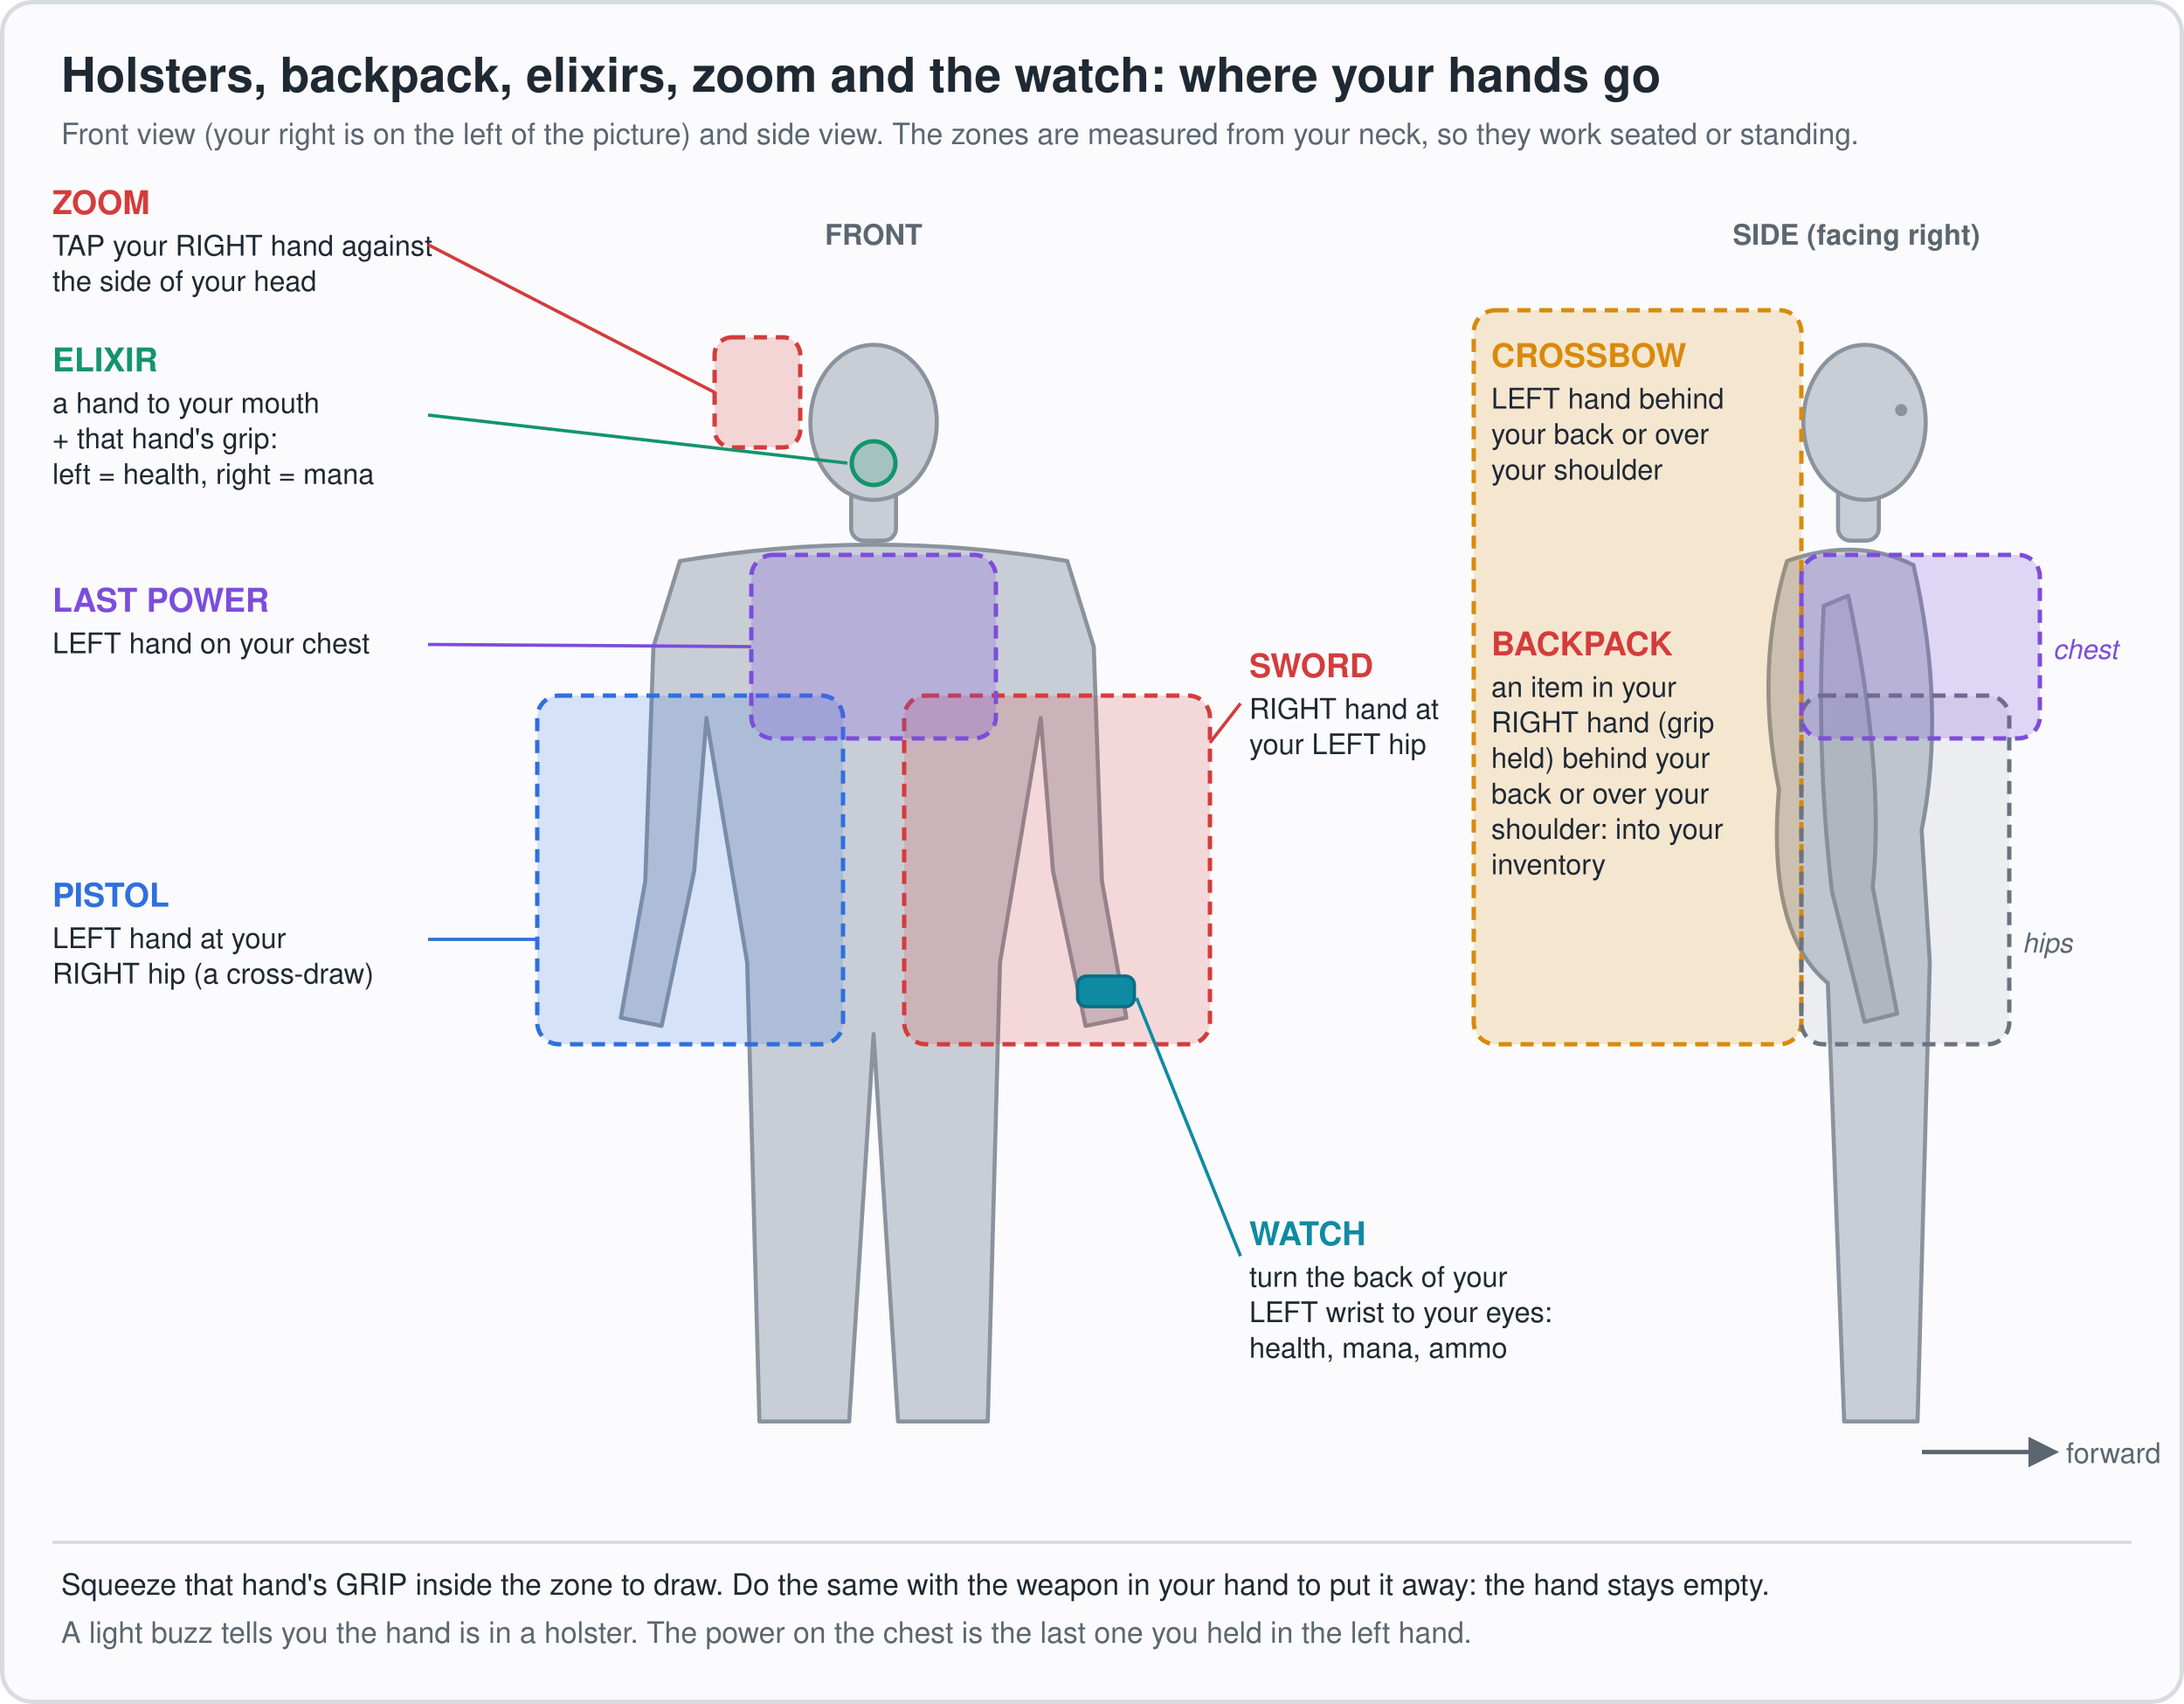
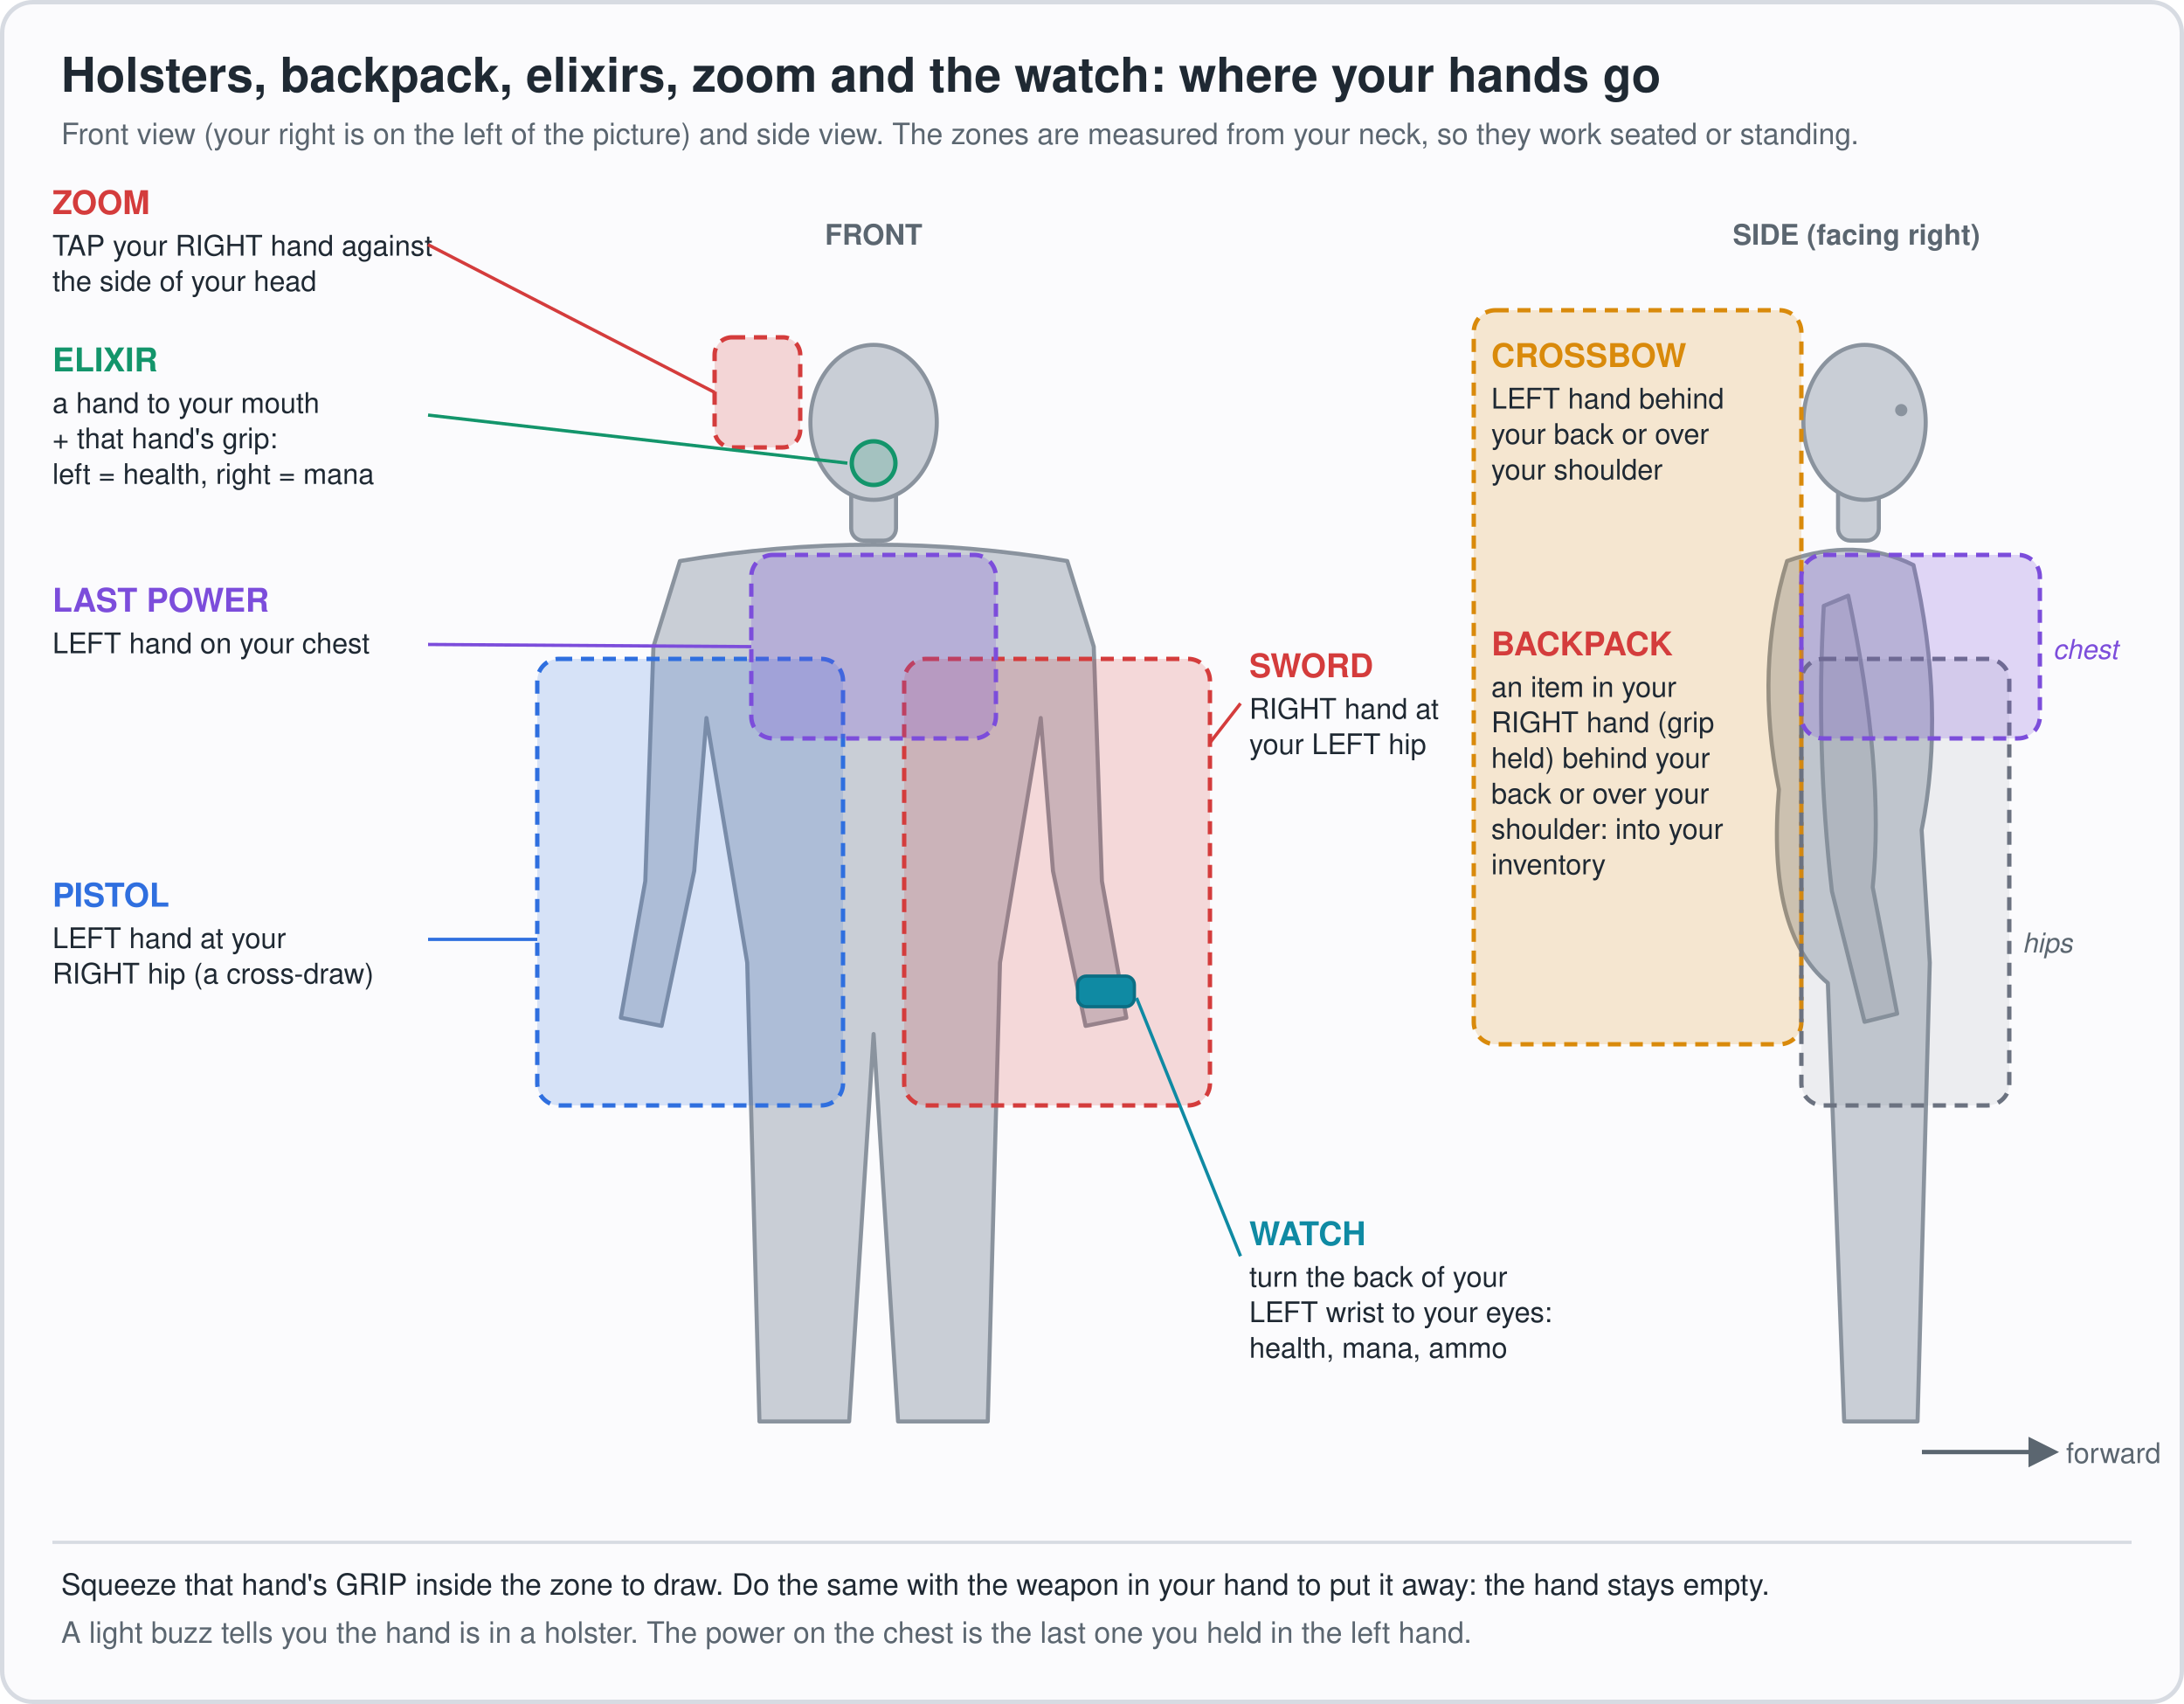
<svg xmlns="http://www.w3.org/2000/svg" viewBox="0 0 1000 780" width="1000" height="780" font-family="Segoe UI, Helvetica Neue, Helvetica, Arial, sans-serif" role="img" aria-label="Holsters, backpack, elixirs, zoom and the wrist watch">
  <rect x="1" y="1" width="998" height="778" rx="14" fill="#fbfbfd" stroke="#d7dbe2" stroke-width="2" />
  <defs>
    <marker id="arr" viewBox="0 0 10 10" refX="8" refY="5" markerWidth="7" markerHeight="7" orient="auto-start-reverse">
      <path d="M0,0 L10,5 L0,10 z" fill="#5b6670" />
    </marker>
  </defs>
  <text x="28" y="42.0" font-size="22" fill="#1f2933" font-weight="bold" text-anchor="start">Holsters, backpack, elixirs, zoom and the watch: where your hands go</text>
  <text x="28" y="66.0" font-size="13.5" fill="#5b6670" font-weight="normal" text-anchor="start">Front view (your right is on the left of the picture) and side view. The zones are measured from your neck, so they work seated or standing.</text>
  <text x="400" y="112.0" font-size="13" fill="#5b6670" font-weight="bold" text-anchor="middle">FRONT</text>
  <text x="850" y="112.0" font-size="13" fill="#5b6670" font-weight="bold" text-anchor="middle">SIDE (facing right)</text>
  <g transform="translate(400,240) scale(0.9333333)" fill="#c9ced6" stroke="#8a939e" stroke-width="2" stroke-linejoin="round">
    <path d="M-95,18 Q0,2 95,18 L108,60 L112,175 L124,242 L104,246 L88,170 L82,95 L62,215 L56,440 L12,440 L0,250 L-12,440 L-56,440 L-62,215 L-82,95 L-88,170 L-104,246 L-124,242 L-112,175 L-108,60 Z" />
    <rect x="-11" y="-22" width="22" height="30" rx="6" />
    <ellipse cx="0" cy="-50" rx="31" ry="38" />
  </g>
  <g transform="translate(850,240) scale(0.9333333)" fill="#c9ced6" stroke="#8a939e" stroke-width="2" stroke-linejoin="round">
    <path d="M-34,18 Q0,6 28,20 Q44,90 32,150 L36,215 L30,440 L-6,440 L-14,225 Q-44,200 -38,130 Q-50,70 -34,18 Z" />
    <path d="M-4,35 Q14,120 8,178 L20,240 L4,244 L-12,180 Q-20,110 -16,40 Z" fill="#b8bec7" />
    <rect x="-9" y="-22" width="20" height="30" rx="6" />
    <ellipse cx="4" cy="-50" rx="30" ry="38" />
    <circle cx="22" cy="-56" r="3" fill="#8a939e" stroke="none" />
  </g>
-   <rect x="246.0" y="318.4" width="140.0" height="159.6" rx="10" fill="#2f6fdf" fill-opacity="0.18" stroke="#2f6fdf" stroke-width="2" stroke-dasharray="6 4" />
-   <rect x="414.0" y="318.4" width="140.0" height="159.6" rx="10" fill="#d43c3c" fill-opacity="0.18" stroke="#d43c3c" stroke-width="2" stroke-dasharray="6 4" />
+   <rect x="246.0" y="301.6" width="140.0" height="204.4" rx="10" fill="#2f6fdf" fill-opacity="0.18" stroke="#2f6fdf" stroke-width="2" stroke-dasharray="6 4" />
+   <rect x="414.0" y="301.6" width="140.0" height="204.4" rx="10" fill="#d43c3c" fill-opacity="0.18" stroke="#d43c3c" stroke-width="2" stroke-dasharray="6 4" />
  <rect x="344.0" y="254.0" width="112.0" height="84.0" rx="10" fill="#7c4ddb" fill-opacity="0.24" stroke="#7c4ddb" stroke-width="2" stroke-dasharray="6 4" />
  <circle cx="400" cy="212.0" r="10" fill="#13956b33" stroke="#13956b" stroke-width="2" />
  <rect x="327.2" y="154.4" width="39.2" height="50.4" rx="8" fill="#d43c3c" fill-opacity="0.2" stroke="#d43c3c" stroke-width="2" stroke-dasharray="6 4" />
  <rect x="493.4" y="446.8" width="26" height="14" rx="4" fill="#0f8aa3" stroke="#0b6e83" stroke-width="1.5" />
  <rect x="674.8" y="142.0" width="150" height="336.0" rx="10" fill="#d98a0b" fill-opacity="0.18" stroke="#d98a0b" stroke-width="2" stroke-dasharray="6 4" />
-   <rect x="824.8" y="318.4" width="95.2" height="159.6" rx="10" fill="#6b7280" fill-opacity="0.1" stroke="#6b7280" stroke-width="2" stroke-dasharray="6 4" />
+   <rect x="824.8" y="301.6" width="95.2" height="204.4" rx="10" fill="#6b7280" fill-opacity="0.1" stroke="#6b7280" stroke-width="2" stroke-dasharray="6 4" />
  <rect x="824.8" y="254.0" width="109.2" height="84.0" rx="10" fill="#7c4ddb" fill-opacity="0.22" stroke="#7c4ddb" stroke-width="2" stroke-dasharray="6 4" />
  <line x1="880" y1="664.667" x2="940" y2="664.667" stroke="#5b6670" stroke-width="2" marker-end="url(#arr)" />
  <text x="946" y="669.7" font-size="13" fill="#5b6670" font-weight="normal" text-anchor="start">forward</text>
  <text x="24" y="98.0" font-size="15" fill="#d43c3c" font-weight="bold" text-anchor="start">ZOOM</text>
  <text x="24" y="117.0" font-size="13" fill="#1f2933" font-weight="normal" text-anchor="start">TAP your RIGHT hand against</text>
  <text x="24" y="133.2" font-size="13" fill="#1f2933" font-weight="normal" text-anchor="start">the side of your head</text>
  <line x1="196" y1="112" x2="327.2" y2="179.6" stroke="#d43c3c" stroke-width="1.5" />
  <text x="24" y="170.0" font-size="15" fill="#13956b" font-weight="bold" text-anchor="start">ELIXIR</text>
  <text x="24" y="189.0" font-size="13" fill="#1f2933" font-weight="normal" text-anchor="start">a hand to your mouth</text>
  <text x="24" y="205.2" font-size="13" fill="#1f2933" font-weight="normal" text-anchor="start">+ that hand's grip:</text>
  <text x="24" y="221.5" font-size="13" fill="#1f2933" font-weight="normal" text-anchor="start">left = health, right = mana</text>
  <line x1="196" y1="190" x2="388" y2="212.0" stroke="#13956b" stroke-width="1.5" />
  <text x="24" y="280.0" font-size="15" fill="#7c4ddb" font-weight="bold" text-anchor="start">LAST POWER</text>
  <text x="24" y="299.0" font-size="13" fill="#1f2933" font-weight="normal" text-anchor="start">LEFT hand on your chest</text>
  <line x1="196" y1="295" x2="344.0" y2="296.0" stroke="#7c4ddb" stroke-width="1.5" />
  <text x="24" y="415.0" font-size="15" fill="#2f6fdf" font-weight="bold" text-anchor="start">PISTOL</text>
  <text x="24" y="434.0" font-size="13" fill="#1f2933" font-weight="normal" text-anchor="start">LEFT hand at your</text>
  <text x="24" y="450.2" font-size="13" fill="#1f2933" font-weight="normal" text-anchor="start">RIGHT hip (a cross-draw)</text>
  <line x1="196" y1="430" x2="246.0" y2="430" stroke="#2f6fdf" stroke-width="1.5" />
  <text x="572" y="310.0" font-size="15" fill="#d43c3c" font-weight="bold" text-anchor="start">SWORD</text>
  <text x="572" y="329.0" font-size="13" fill="#1f2933" font-weight="normal" text-anchor="start">RIGHT hand at</text>
  <text x="572" y="345.2" font-size="13" fill="#1f2933" font-weight="normal" text-anchor="start">your LEFT hip</text>
  <line x1="568" y1="322" x2="554.0" y2="340" stroke="#d43c3c" stroke-width="1.5" />
  <text x="572" y="570.0" font-size="15" fill="#0f8aa3" font-weight="bold" text-anchor="start">WATCH</text>
  <text x="572" y="589.0" font-size="13" fill="#1f2933" font-weight="normal" text-anchor="start">turn the back of your</text>
  <text x="572" y="605.2" font-size="13" fill="#1f2933" font-weight="normal" text-anchor="start">LEFT wrist to your eyes:</text>
  <text x="572" y="621.5" font-size="13" fill="#1f2933" font-weight="normal" text-anchor="start">health, mana, ammo</text>
  <line x1="568" y1="575" x2="520.4" y2="456.8" stroke="#0f8aa3" stroke-width="1.5" />
  <text x="682.8" y="168.0" font-size="15" fill="#d98a0b" font-weight="bold" text-anchor="start">CROSSBOW</text>
  <text x="682.8" y="187.0" font-size="13" fill="#1f2933" font-weight="normal" text-anchor="start">LEFT hand behind</text>
  <text x="682.8" y="203.2" font-size="13" fill="#1f2933" font-weight="normal" text-anchor="start">your back or over</text>
  <text x="682.8" y="219.5" font-size="13" fill="#1f2933" font-weight="normal" text-anchor="start">your shoulder</text>
  <text x="682.8" y="300.0" font-size="15" fill="#d43c3c" font-weight="bold" text-anchor="start">BACKPACK</text>
  <text x="682.8" y="319.0" font-size="13" fill="#1f2933" font-weight="normal" text-anchor="start">an item in your</text>
  <text x="682.8" y="335.2" font-size="13" fill="#1f2933" font-weight="normal" text-anchor="start">RIGHT hand (grip</text>
  <text x="682.8" y="351.5" font-size="13" fill="#1f2933" font-weight="normal" text-anchor="start">held) behind your</text>
  <text x="682.8" y="367.8" font-size="13" fill="#1f2933" font-weight="normal" text-anchor="start">back or over your</text>
  <text x="682.8" y="384.0" font-size="13" fill="#1f2933" font-weight="normal" text-anchor="start">shoulder: into your</text>
  <text x="682.8" y="400.2" font-size="13" fill="#1f2933" font-weight="normal" text-anchor="start">inventory</text>
  <text x="926.0" y="436.0" font-size="12.5" fill="#5b6670" font-weight="normal" text-anchor="start" font-style="italic">hips</text>
  <text x="940.0" y="301.6" font-size="12.5" fill="#7c4ddb" font-weight="normal" text-anchor="start" font-style="italic">chest</text>
  <line x1="24" y1="706" x2="976" y2="706" stroke="#d7dbe2" stroke-width="1.5" />
  <text x="28" y="730.0" font-size="13.5" fill="#1f2933" font-weight="normal" text-anchor="start">Squeeze that hand's GRIP inside the zone to draw. Do the same with the weapon in your hand to put it away: the hand stays empty.</text>
  <text x="28" y="752.0" font-size="13.5" fill="#5b6670" font-weight="normal" text-anchor="start">A light buzz tells you the hand is in a holster. The power on the chest is the last one you held in the left hand.</text>
</svg>
